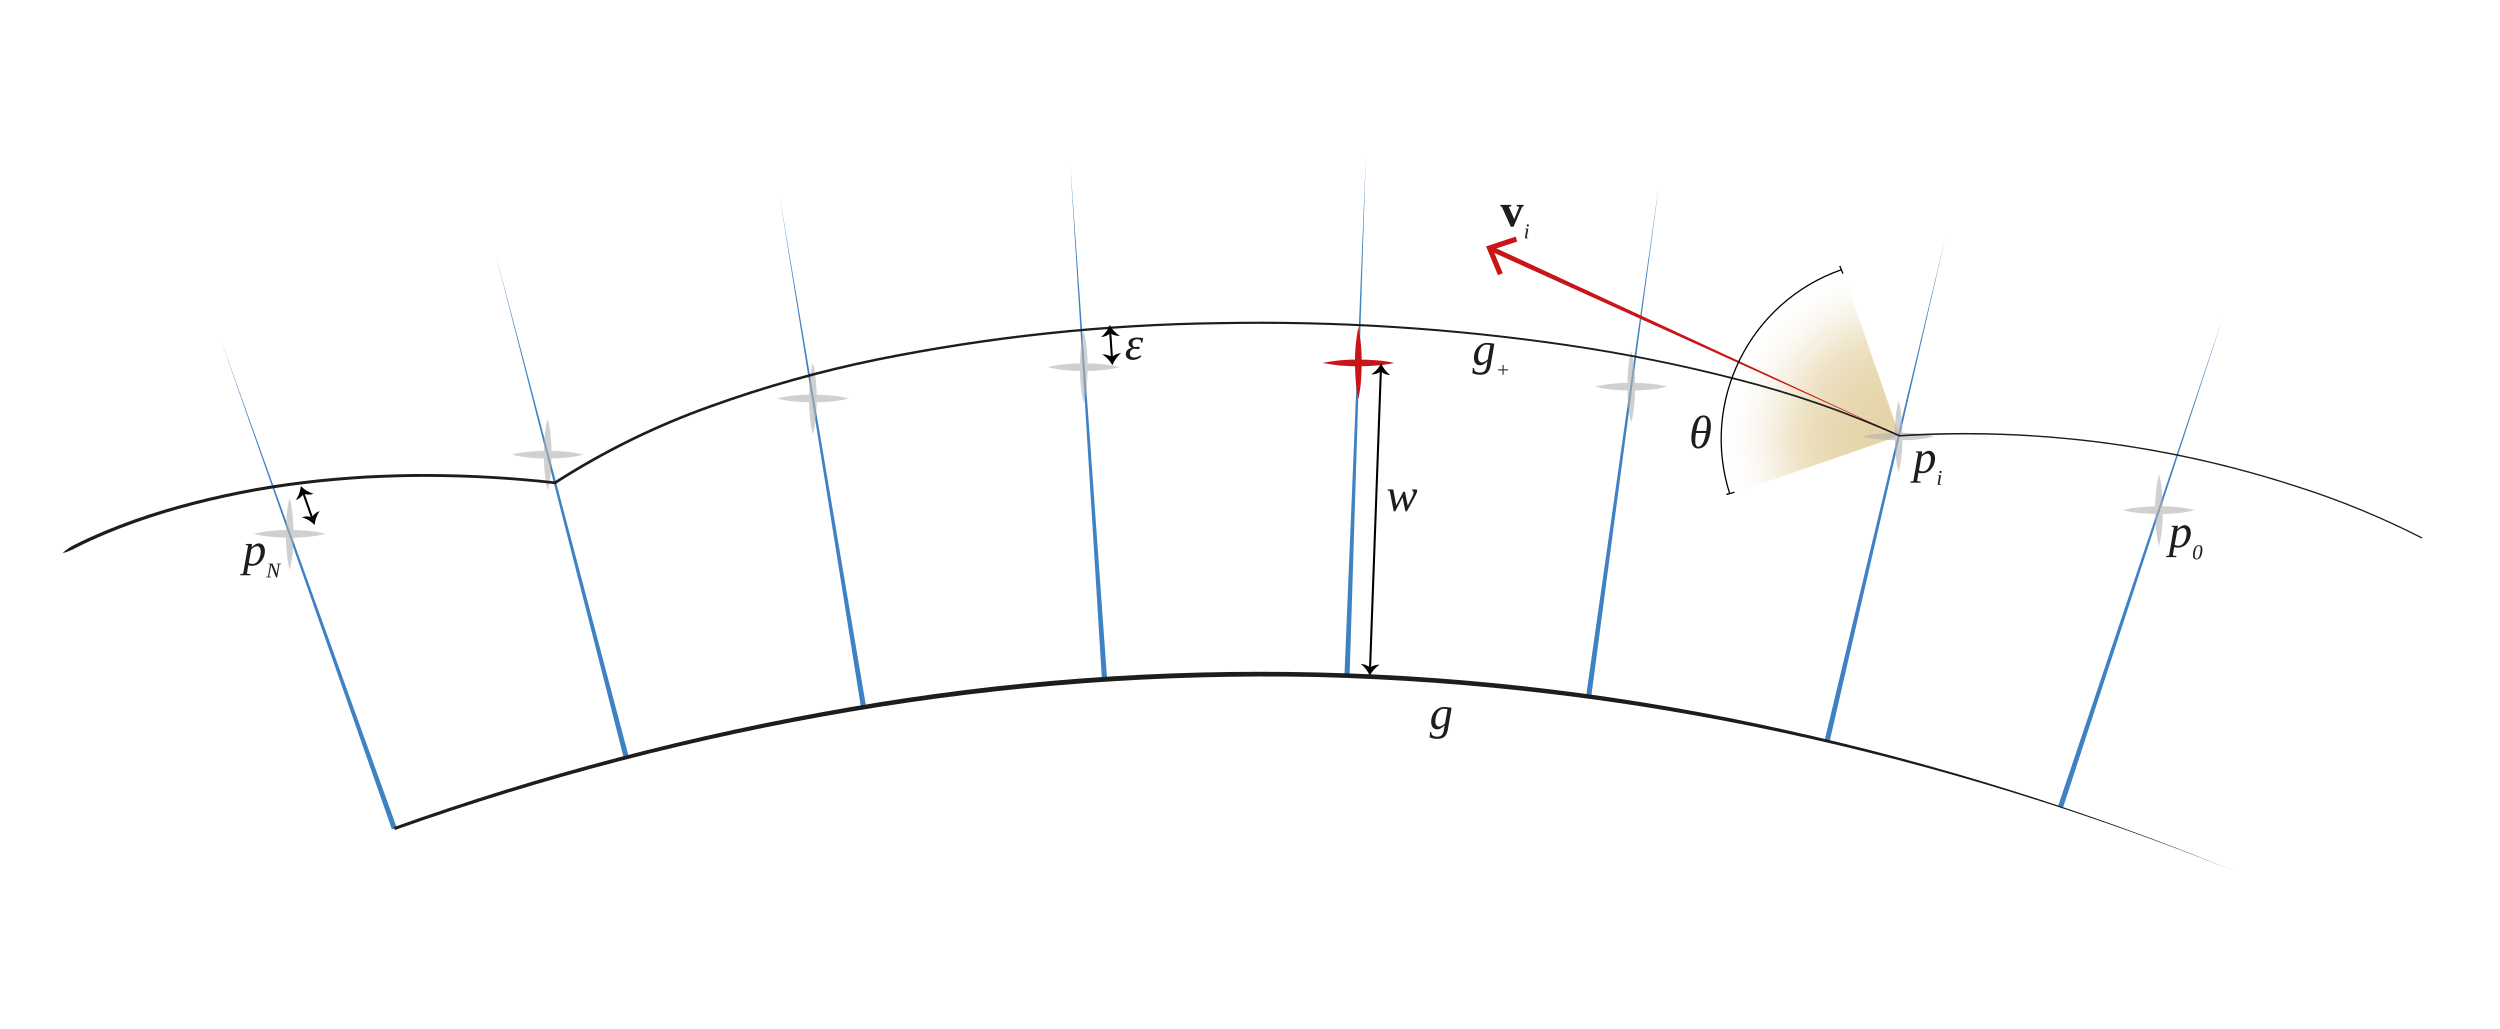
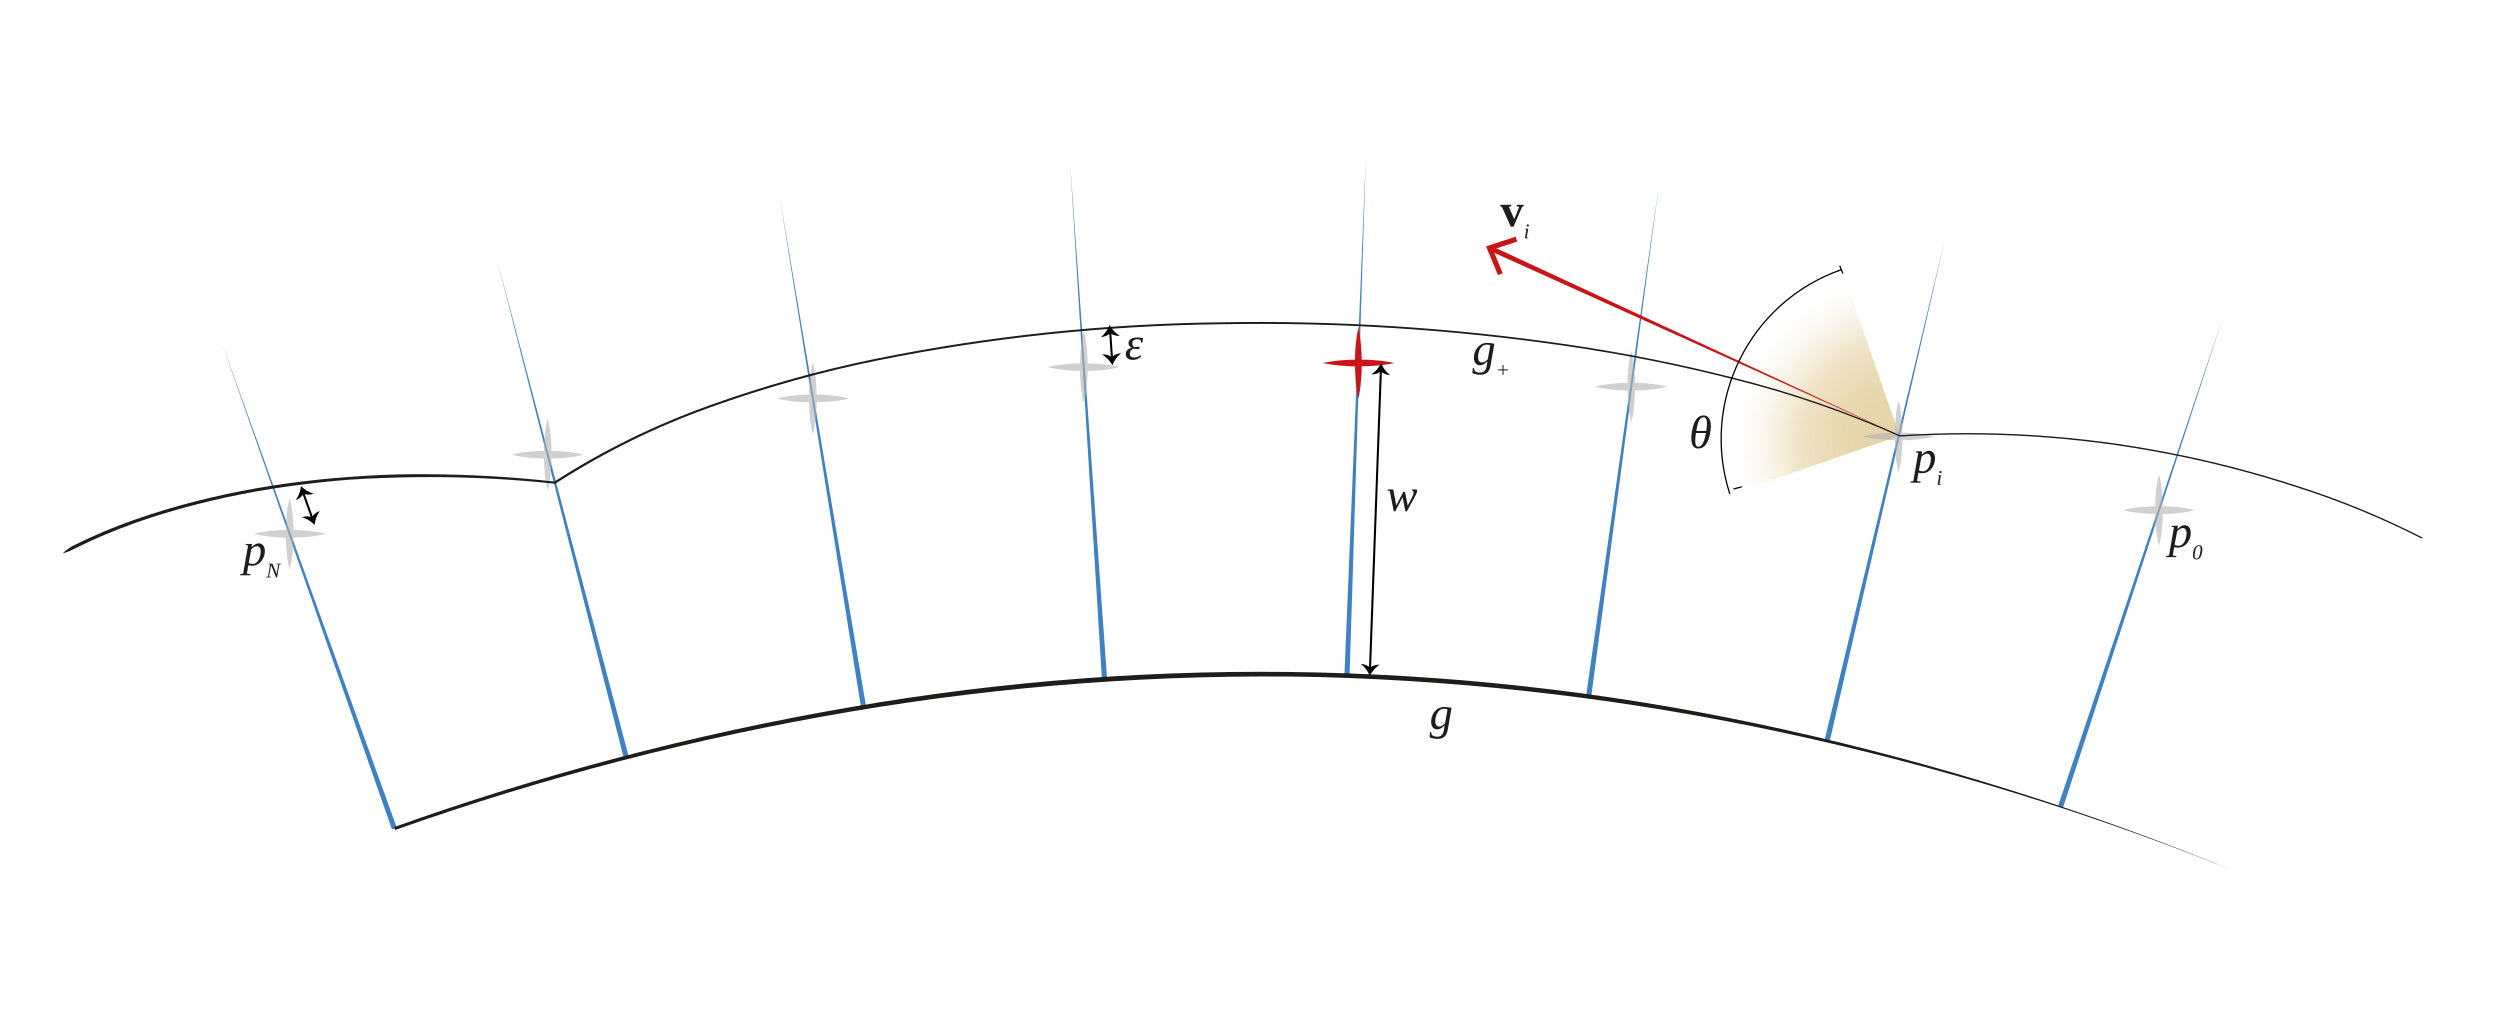
- <svg xmlns="http://www.w3.org/2000/svg" viewBox="0 0 482.087 198.425">
+ <svg xmlns="http://www.w3.org/2000/svg" viewBox="0 0 482.09 198.43">
  <defs>
-     <clipPath id="a">
-       <polygon points="366.306 84.03 353.849 48.101 329.684 65.899 331.257 96.182 366.306 84.03" style="fill:none" />
+     <style>.cls-1,.cls-13,.cls-9{fill:none;}.cls-2{clip-path:url(#clip-path);}.cls-3{opacity:0.41;fill:url(#Degradado_sin_nombre_105);}.cls-4{fill:#3f82c4;}.cls-5{opacity:0.61;}.cls-6{fill:#b2b2b2;}.cls-7{fill:#c91517;}.cls-10,.cls-11,.cls-12,.cls-8{fill:#1d1d1b;}.cls-13,.cls-9{stroke:#000;stroke-miterlimit:10;}.cls-9{stroke-width:0.4px;}.cls-10,.cls-12{font-size:9px;}.cls-10,.cls-11{font-family:TimesNewRomanPS-ItalicMT, Times New Roman;font-style:italic;}.cls-11{font-size:7px;}.cls-12{font-family:TimesNewRomanPS-BoldMT, Times New Roman;font-weight:700;}.cls-13{stroke-width:0.25px;}</style>
+     <clipPath id="clip-path">
+       <polygon class="cls-1" points="366.31 84.03 353.85 48.1 329.68 65.9 331.26 96.18 366.31 84.03" />
    </clipPath>
-     <radialGradient id="b" cx="215.245" cy="-118.62" r="34.599" gradientTransform="matrix(0.9, 0.436, -0.436, 0.9, 121.073, 97.457)" gradientUnits="userSpaceOnUse">
+     <radialGradient id="Degradado_sin_nombre_105" cx="212.84" cy="-129.1" r="34.6" gradientTransform="matrix(0.9, 0.44, -0.44, 0.9, 118.67, 107.93)" gradientUnits="userSpaceOnUse">
      <stop offset="0" stop-color="#c1962b" />
-       <stop offset="0.174" stop-color="#c1962b" stop-opacity="0.985" />
-       <stop offset="0.3" stop-color="#c1962b" stop-opacity="0.937" />
-       <stop offset="0.41" stop-color="#c1962b" stop-opacity="0.855" />
-       <stop offset="0.511" stop-color="#c1962b" stop-opacity="0.74" />
+       <stop offset="0.17" stop-color="#c1962b" stop-opacity="0.98" />
+       <stop offset="0.3" stop-color="#c1962b" stop-opacity="0.94" />
+       <stop offset="0.41" stop-color="#c1962b" stop-opacity="0.85" />
+       <stop offset="0.51" stop-color="#c1962b" stop-opacity="0.74" />
      <stop offset="0.54" stop-color="#c1962b" stop-opacity="0.7" />
-       <stop offset="0.609" stop-color="#c7a03f" stop-opacity="0.634" />
-       <stop offset="0.735" stop-color="#d6ba74" stop-opacity="0.458" />
-       <stop offset="0.904" stop-color="#efe4c9" stop-opacity="0.177" />
+       <stop offset="0.61" stop-color="#c7a03f" stop-opacity="0.63" />
+       <stop offset="0.73" stop-color="#d6ba74" stop-opacity="0.46" />
+       <stop offset="0.9" stop-color="#efe4c9" stop-opacity="0.18" />
      <stop offset="1" stop-color="#fff" stop-opacity="0" />
    </radialGradient>
  </defs>
-   <g style="clip-path:url(#a)">
-     <circle cx="366.507" cy="84.674" r="34.599" style="opacity:0.41;fill:url(#b)" />
+   <g id="Diagram_Piecewise_Geodesic" data-name="Diagram Piecewise  Geodesic">
+     <g id="Angle">
+       <g class="cls-2">
+         <circle class="cls-3" cx="366.51" cy="84.67" r="34.6" />
+       </g>
+     </g>
+     <g id="PerpGs_copia" data-name="PerpGs copia">
+       <polygon class="cls-4" points="75.58 159.94 42.63 65.71 76.52 159.6 75.58 159.94" />
+       <polygon class="cls-4" points="166.03 136.43 150.34 37.85 167.02 136.27 166.03 136.43" />
+       <polygon class="cls-4" points="212.49 131.01 206.36 31.38 213.49 130.95 212.49 131.01" />
+       <polygon class="cls-4" points="259.25 130.23 263.37 30.5 260.25 130.27 259.25 130.23" />
+       <polygon class="cls-4" points="305.85 134.24 319.93 35.42 306.84 134.38 305.85 134.24" />
+       <polygon class="cls-4" points="351.84 142.76 375.16 45.7 352.82 142.99 351.84 142.76" />
+       <polygon class="cls-4" points="396.86 155.46 428.77 60.87 397.81 155.77 396.86 155.46" />
+       <polygon class="cls-4" points="120.28 146.17 95.69 49.42 121.25 145.92 120.28 146.17" />
+     </g>
+     <g id="RefPts" class="cls-5">
+       <path class="cls-6" d="M105.62,80.74a20.84,20.84,0,0,1,.58,3.46c.12,1.16.16,2.31.17,3.47s-.05,2.31-.17,3.46a20.78,20.78,0,0,1-.58,3.47,19.83,19.83,0,0,1-.59-3.47,37.6,37.6,0,0,1,0-6.93A19.88,19.88,0,0,1,105.62,80.74Z" />
+       <path class="cls-6" d="M202.05,70.8a21,21,0,0,1,3.47-.58c1.15-.12,2.31-.16,3.46-.17a33.45,33.45,0,0,1,3.47.17,21,21,0,0,1,3.47.58,20,20,0,0,1-3.47.59,37.6,37.6,0,0,1-6.93,0A21,21,0,0,1,202.05,70.8Z" />
+       <path class="cls-6" d="M55.86,96a20.78,20.78,0,0,1,.58,3.47,35.4,35.4,0,0,1,0,6.93,20.84,20.84,0,0,1-.58,3.46,20.87,20.87,0,0,1-.59-3.46c-.11-1.16-.16-2.31-.16-3.47a33.4,33.4,0,0,1,.17-3.46A20.78,20.78,0,0,1,55.86,96Z" />
+       <path class="cls-6" d="M48.93,102.94a20.84,20.84,0,0,1,3.46-.58,35.5,35.5,0,0,1,6.94,0,20.84,20.84,0,0,1,3.46.58,20.87,20.87,0,0,1-3.46.59,36.57,36.57,0,0,1-6.94,0A20.84,20.84,0,0,1,48.93,102.94Z" />
+       <path class="cls-6" d="M149.82,76.84a20.84,20.84,0,0,1,3.46-.58,33.59,33.59,0,0,1,3.47-.17c1.15,0,2.31,0,3.46.16a20.8,20.8,0,0,1,3.47.59,19.8,19.8,0,0,1-3.47.58,35.4,35.4,0,0,1-6.93,0A20.84,20.84,0,0,1,149.82,76.84Z" />
+       <path class="cls-6" d="M156.75,69.91a20.84,20.84,0,0,1,.58,3.46,35.5,35.5,0,0,1,0,6.94,20.84,20.84,0,0,1-.58,3.46,20.87,20.87,0,0,1-.59-3.46,36.57,36.57,0,0,1,0-6.94A20.84,20.84,0,0,1,156.75,69.91Z" />
+       <path class="cls-6" d="M209,63.87a20,20,0,0,1,.59,3.47,37.6,37.6,0,0,1,0,6.93,20.15,20.15,0,0,1-.59,3.47,21.13,21.13,0,0,1-.58-3.47c-.12-1.16-.16-2.31-.17-3.47s.05-2.31.17-3.46A21,21,0,0,1,209,63.87Z" />
+       <path class="cls-6" d="M307.62,74.56a21,21,0,0,1,3.47-.58c1.15-.12,2.31-.16,3.46-.17s2.32,0,3.47.17a21,21,0,0,1,3.47.58,20,20,0,0,1-3.47.59,37.6,37.6,0,0,1-6.93,0A21,21,0,0,1,307.62,74.56Z" />
+       <path class="cls-6" d="M314.55,67.63a21,21,0,0,1,.59,3.47,37.6,37.6,0,0,1,0,6.93,20,20,0,0,1-.59,3.47A21,21,0,0,1,314,78c-.12-1.16-.16-2.31-.17-3.47s.05-2.31.17-3.46A21,21,0,0,1,314.55,67.63Z" />
+       <path class="cls-6" d="M359.19,84.16a21,21,0,0,1,3.47-.58c1.15-.12,2.31-.16,3.46-.17a33.59,33.59,0,0,1,3.47.17,20.84,20.84,0,0,1,3.46.58,19.88,19.88,0,0,1-3.46.59,37.6,37.6,0,0,1-6.93,0A21,21,0,0,1,359.19,84.16Z" />
+       <path class="cls-6" d="M409.4,98.37a20.84,20.84,0,0,1,3.46-.58c1.16-.12,2.31-.16,3.47-.17a33.4,33.4,0,0,1,3.46.17,21,21,0,0,1,3.47.58,21,21,0,0,1-3.47.59,33.38,33.38,0,0,1-3.46.16c-1.16,0-2.31-.05-3.47-.16A22,22,0,0,1,409.4,98.37Z" />
+       <path class="cls-6" d="M366.12,77.23a21,21,0,0,1,.59,3.47,37.6,37.6,0,0,1,0,6.93,19.88,19.88,0,0,1-.59,3.46,20.84,20.84,0,0,1-.58-3.46,33.59,33.59,0,0,1-.17-3.47c0-1.15.05-2.31.17-3.46A21,21,0,0,1,366.12,77.23Z" />
+       <path class="cls-6" d="M98.68,87.67a21,21,0,0,1,3.47-.58,36.47,36.47,0,0,1,6.93,0,21,21,0,0,1,3.47.59,21,21,0,0,1-3.47.58,35.4,35.4,0,0,1-6.93,0A21,21,0,0,1,98.68,87.67Z" />
+       <path class="cls-6" d="M416.33,91.44a21,21,0,0,1,.58,3.47c.12,1.15.16,2.31.17,3.46a33.59,33.59,0,0,1-.17,3.47,20.84,20.84,0,0,1-.58,3.46,20.87,20.87,0,0,1-.59-3.46,33.58,33.58,0,0,1-.16-3.47c0-1.15.05-2.31.16-3.46A22.08,22.08,0,0,1,416.33,91.44Z" />
+     </g>
+     <g id="StartV">
+       <path class="cls-7" d="M366.31,84l-79-35.62a.49.49,0,1,1,.4-.9h0Z" />
+       <polygon class="cls-7" points="292.27 45.63 292.58 46.58 287.9 48.12 289.79 52.68 288.86 53.06 286.57 47.51 292.27 45.63" />
+     </g>
+     <g id="NewG">
+       <path class="cls-8" d="M467,103.86a160.27,160.27,0,0,0-24-9.86A205,205,0,0,0,418,87.52a202.59,202.59,0,0,0-51.63-3.33h0l0,0a191.19,191.19,0,0,0-31.51-10.9A311,311,0,0,0,302,66.72a409.73,409.73,0,0,0-66.58-4.19,356.71,356.71,0,0,0-66.31,7,231.63,231.63,0,0,0-32.09,9,145.84,145.84,0,0,0-29.86,14.7l-.08.05H107A228.28,228.28,0,0,0,82.75,92c-4,0-8.1.12-12.14.31s-8.08.58-12.09,1.1a160.28,160.28,0,0,0-23.8,4.7c-3.89,1.09-7.75,2.33-11.52,3.8-1.89.72-3.75,1.51-5.59,2.34-.92.42-1.83.86-2.73,1.31a14,14,0,0,1-2.81,1.17A8.31,8.31,0,0,1,14.59,105q1.37-.69,2.76-1.32,2.77-1.26,5.62-2.36c3.8-1.46,7.67-2.7,11.58-3.8a160.53,160.53,0,0,1,23.9-4.69c4-.51,8.08-.82,12.13-1.08s8.11-.34,12.17-.3a229.28,229.28,0,0,1,24.3,1.43l-.17,0a146.3,146.3,0,0,1,30-14.73,230.71,230.71,0,0,1,32.17-9,357,357,0,0,1,66.4-7,409.25,409.25,0,0,1,66.64,4.25,311.83,311.83,0,0,1,32.76,6.58,193.06,193.06,0,0,1,31.55,10.95h-.07A201.92,201.92,0,0,1,418,87.24a205.1,205.1,0,0,1,25.13,6.51,160.25,160.25,0,0,1,24,9.89Z" />
+     </g>
+     <g id="MainG">
+       <path class="cls-8" d="M76,159.49a527.34,527.34,0,0,1,87.74-23.08,462.73,462.73,0,0,1,180.51,4.32,529,529,0,0,1,86.52,27.2,527.5,527.5,0,0,0-86.65-26.59,487,487,0,0,0-89.93-10.79,478.58,478.58,0,0,0-90.31,6.7,525.63,525.63,0,0,0-87.68,22.8Z" />
+     </g>
+     <g id="StartPt">
+       <path class="cls-7" d="M261.94,63.05a33.88,33.88,0,0,1,.65,6.93c0,1.16,0,2.31-.15,3.47a22.9,22.9,0,0,1-.5,3.46,22.93,22.93,0,0,1-.51-3.46c-.1-1.16-.13-2.31-.14-3.47A32.53,32.53,0,0,1,261.94,63.05Z" />
+       <path class="cls-7" d="M255,70a33.35,33.35,0,0,1,6.94-.65c1.15,0,2.31,0,3.46.14a24.41,24.41,0,0,1,3.47.51,24.41,24.41,0,0,1-3.47.51c-1.15.1-2.31.13-3.46.14A33.35,33.35,0,0,1,255,70Z" />
+     </g>
+     <g id="Arrows_copia" data-name="Arrows copia">
+       <line class="cls-9" x1="60.2" y1="99.89" x2="58.48" y2="95.07" />
+       <path d="M60.14,99.74a2.88,2.88,0,0,0-1.92,0,5.44,5.44,0,0,1,2.45,1.48,5.76,5.76,0,0,1,1-2.7A3.09,3.09,0,0,0,60.14,99.74Z" />
+       <path d="M58.54,95.23a3,3,0,0,1-1.5,1.2,5.55,5.55,0,0,0,1-2.7,5.72,5.72,0,0,0,2.45,1.48A3.08,3.08,0,0,1,58.54,95.23Z" />
+       <line class="cls-9" x1="264.19" y1="128.9" x2="266.28" y2="71.47" />
+       <path d="M264.2,128.73a2.91,2.91,0,0,0-1.79-.69,5.35,5.35,0,0,1,1.73,2.28,5.78,5.78,0,0,1,1.9-2.15A3.06,3.06,0,0,0,264.2,128.73Z" />
+       <path d="M266.27,71.63a2.88,2.88,0,0,1-1.84.57,5.41,5.41,0,0,0,1.9-2.15,5.78,5.78,0,0,0,1.73,2.28A3,3,0,0,1,266.27,71.63Z" />
+       <line class="cls-9" x1="214.09" y1="64.09" x2="214.42" y2="69.01" />
+       <path d="M214.1,64.25a2.92,2.92,0,0,0,1.86.51,5.33,5.33,0,0,1-2-2.09A5.87,5.87,0,0,1,212.33,65,3,3,0,0,0,214.1,64.25Z" />
+       <path d="M214.41,68.85a3,3,0,0,1,1.77-.75,5.46,5.46,0,0,0-1.67,2.34,5.72,5.72,0,0,0-2-2.1A3.1,3.1,0,0,1,214.41,68.85Z" />
+     </g>
+     <g id="Text">
+       <text class="cls-10" transform="translate(267.34 98.51)">w</text>
+       <text class="cls-10" transform="translate(216.9 69.31)">ε</text>
+       <text class="cls-10" transform="translate(283.93 70.35)">g</text>
+       <text class="cls-11" transform="translate(288.43 72.68) scale(0.58)">+</text>
+       <text class="cls-10" transform="translate(275.68 140.56)">g</text>
+       <text class="cls-10" transform="translate(368.91 91.16)">p</text>
+       <text class="cls-11" transform="translate(373.41 93.5) scale(0.58)">i</text>
+       <text class="cls-10" transform="translate(325.71 86.4)">θ</text>
+       <text class="cls-12" transform="translate(289.32 43.62)">v</text>
+       <text class="cls-11" transform="translate(293.82 45.96) scale(0.58)">i</text>
+       <text class="cls-10" transform="translate(418.22 105.51)">p</text>
+       <text class="cls-11" transform="translate(422.72 107.84) scale(0.58)">0</text>
+       <text class="cls-10" transform="translate(46.84 109.01)">p</text>
+       <text class="cls-11" transform="translate(51.34 111.35) scale(0.58)">N</text>
+       <path class="cls-13" d="M333.57,95.25A34.59,34.59,0,0,1,355.08,52" />
+       <rect x="332.76" y="95.12" width="1.63" height="0.25" transform="matrix(0.97, -0.26, 0.26, 0.97, -13.26, 88.43)" />
+       <rect x="354.95" y="51.21" width="0.25" height="1.63" transform="translate(6.9 138.96) rotate(-22.36)" />
+     </g>
  </g>
-   <polygon points="75.576 159.938 42.633 65.708 76.518 159.603 75.576 159.938" style="fill:#3f82c4" />
-   <polygon points="166.03 136.432 150.344 37.85 167.017 136.27 166.03 136.432" style="fill:#3f82c4" />
-   <polygon points="212.488 131.012 206.362 31.378 213.486 130.946 212.488 131.012" style="fill:#3f82c4" />
-   <polygon points="259.252 130.233 263.368 30.495 260.252 130.269 259.252 130.233" style="fill:#3f82c4" />
-   <polygon points="305.852 134.244 319.932 35.419 306.842 134.38 305.852 134.244" style="fill:#3f82c4" />
-   <polygon points="351.844 142.759 375.159 45.697 352.818 142.988 351.844 142.759" style="fill:#3f82c4" />
-   <polygon points="396.863 155.456 428.769 60.87 397.813 155.77 396.863 155.456" style="fill:#3f82c4" />
-   <polygon points="120.28 146.169 95.69 49.423 121.248 145.918 120.28 146.169" style="fill:#3f82c4" />
-   <g style="opacity:0.61">
-     <path d="M105.615,80.736A20.821,20.821,0,0,1,106.2,84.2a36.376,36.376,0,0,1,0,6.932,20.631,20.631,0,0,1-.586,3.466,20.73,20.73,0,0,1-.585-3.466,34.087,34.087,0,0,1-.165-3.466,34.648,34.648,0,0,1,.167-3.466A21.03,21.03,0,0,1,105.615,80.736Z" style="fill:#b2b2b2" />
-     <path d="M202.053,70.8a20.9,20.9,0,0,1,3.466-.583,34.648,34.648,0,0,1,3.466-.167,34.087,34.087,0,0,1,3.466.165,20.73,20.73,0,0,1,3.466.585,20.628,20.628,0,0,1-3.466.585,34.087,34.087,0,0,1-3.466.165,34.648,34.648,0,0,1-3.466-.167A20.9,20.9,0,0,1,202.053,70.8Z" style="fill:#b2b2b2" />
-     <path d="M55.859,96.009a20.827,20.827,0,0,1,.583,3.466,36.376,36.376,0,0,1,0,6.932,20.626,20.626,0,0,1-.586,3.467,20.725,20.725,0,0,1-.585-3.467,33.772,33.772,0,0,1-.164-3.466,34.675,34.675,0,0,1,.166-3.466A21.036,21.036,0,0,1,55.859,96.009Z" style="fill:#b2b2b2" />
-     <path d="M48.927,102.941a21.036,21.036,0,0,1,3.466-.583,34.675,34.675,0,0,1,3.466-.166,33.772,33.772,0,0,1,3.466.164,20.7,20.7,0,0,1,3.466.585,20.6,20.6,0,0,1-3.466.586,36.376,36.376,0,0,1-6.932,0A20.827,20.827,0,0,1,48.927,102.941Z" style="fill:#b2b2b2" />
-     <path d="M149.817,76.84a20.793,20.793,0,0,1,3.466-.583,36.376,36.376,0,0,1,6.932,0,20.733,20.733,0,0,1,3.466.586,20.73,20.73,0,0,1-3.466.585,34.087,34.087,0,0,1-3.466.165,34.648,34.648,0,0,1-3.466-.167A21,21,0,0,1,149.817,76.84Z" style="fill:#b2b2b2" />
-     <path d="M156.749,69.908a21,21,0,0,1,.583,3.466,34.647,34.647,0,0,1,.166,3.466,33.8,33.8,0,0,1-.164,3.466,20.73,20.73,0,0,1-.585,3.466,20.631,20.631,0,0,1-.586-3.466,36.376,36.376,0,0,1,0-6.932A20.793,20.793,0,0,1,156.749,69.908Z" style="fill:#b2b2b2" />
-     <path d="M208.985,63.871a21.018,21.018,0,0,1,.583,3.466,34.365,34.365,0,0,1,.166,3.466,33.786,33.786,0,0,1-.164,3.466,20.713,20.713,0,0,1-.585,3.466,20.614,20.614,0,0,1-.586-3.466,36.376,36.376,0,0,1,0-6.932A20.81,20.81,0,0,1,208.985,63.871Z" style="fill:#b2b2b2" />
-     <path d="M307.623,74.564a21,21,0,0,1,3.466-.583,34.351,34.351,0,0,1,3.466-.166,33.8,33.8,0,0,1,3.466.164,20.73,20.73,0,0,1,3.466.585,20.631,20.631,0,0,1-3.466.586,36.376,36.376,0,0,1-6.932,0A20.793,20.793,0,0,1,307.623,74.564Z" style="fill:#b2b2b2" />
-     <path d="M314.555,67.632a21.036,21.036,0,0,1,.583,3.466,34.675,34.675,0,0,1,.166,3.466,33.772,33.772,0,0,1-.164,3.466,20.7,20.7,0,0,1-.585,3.466,20.6,20.6,0,0,1-.586-3.466,36.376,36.376,0,0,1,0-6.932A20.827,20.827,0,0,1,314.555,67.632Z" style="fill:#b2b2b2" />
-     <path d="M359.191,84.163a20.793,20.793,0,0,1,3.466-.583,36.267,36.267,0,0,1,6.932,0,20.628,20.628,0,0,1,3.466.585,20.73,20.73,0,0,1-3.466.585,34.087,34.087,0,0,1-3.466.165,34.648,34.648,0,0,1-3.466-.167A20.9,20.9,0,0,1,359.191,84.163Z" style="fill:#b2b2b2" />
-     <path d="M409.4,98.372a20.914,20.914,0,0,1,3.466-.583,34.648,34.648,0,0,1,3.466-.167,34.073,34.073,0,0,1,3.466.165,20.73,20.73,0,0,1,3.466.585,20.628,20.628,0,0,1-3.466.585,36.267,36.267,0,0,1-6.932,0A20.81,20.81,0,0,1,409.4,98.372Z" style="fill:#b2b2b2" />
-     <path d="M366.123,77.231a20.9,20.9,0,0,1,.583,3.466,34.648,34.648,0,0,1,.167,3.466,34.087,34.087,0,0,1-.165,3.466,20.73,20.73,0,0,1-.585,3.466,20.628,20.628,0,0,1-.585-3.466,36.267,36.267,0,0,1,0-6.932A20.793,20.793,0,0,1,366.123,77.231Z" style="fill:#b2b2b2" />
-     <path d="M98.683,87.669a20.827,20.827,0,0,1,3.466-.583,36.376,36.376,0,0,1,6.932,0,20.6,20.6,0,0,1,3.466.586,20.7,20.7,0,0,1-3.466.585,33.772,33.772,0,0,1-3.466.164,34.675,34.675,0,0,1-3.466-.166A21.036,21.036,0,0,1,98.683,87.669Z" style="fill:#b2b2b2" />
-     <path d="M416.328,91.44a21.018,21.018,0,0,1,.583,3.466,34.677,34.677,0,0,1,.167,3.466,34.059,34.059,0,0,1-.165,3.466,20.7,20.7,0,0,1-.585,3.466,20.594,20.594,0,0,1-.585-3.466,36.267,36.267,0,0,1,0-6.932A20.81,20.81,0,0,1,416.328,91.44Z" style="fill:#b2b2b2" />
-   </g>
-   <path d="M366.306,84.03l-78.96-35.616a.494.494,0,1,1,.406-.9l0,0Z" style="fill:#c91517" />
-   <polygon points="292.267 45.626 292.582 46.576 287.901 48.124 289.787 52.68 288.861 53.062 286.566 47.512 292.267 45.626" style="fill:#c91517" />
-   <path d="M467.006,103.855A159.455,159.455,0,0,0,443.047,94a205.594,205.594,0,0,0-25.1-6.485,202.706,202.706,0,0,0-51.63-3.326l-.042,0-.038-.017a191.7,191.7,0,0,0-31.5-10.9,312.575,312.575,0,0,0-32.724-6.556,409.791,409.791,0,0,0-66.582-4.195,356.868,356.868,0,0,0-66.3,7.056,230.949,230.949,0,0,0-32.1,9.043A145.989,145.989,0,0,0,107.17,93.318l-.08.053-.1-.01a225.512,225.512,0,0,0-24.244-1.4c-4.049-.04-8.1.115-12.14.311-4.039.266-8.077.581-12.093,1.093a160.714,160.714,0,0,0-23.8,4.7c-3.893,1.095-7.748,2.337-11.518,3.8-1.889.72-3.75,1.51-5.588,2.346-.921.415-1.829.856-2.73,1.31a13.423,13.423,0,0,1-2.817,1.164,8.519,8.519,0,0,1,2.526-1.739c.91-.458,1.826-.9,2.754-1.318,1.853-.84,3.727-1.632,5.628-2.354,3.793-1.465,7.667-2.709,11.579-3.8a161.362,161.362,0,0,1,23.892-4.688c4.03-.509,8.081-.82,12.132-1.082,4.055-.191,8.115-.342,12.175-.3a226.285,226.285,0,0,1,24.3,1.43l-.175.042a146.518,146.518,0,0,1,29.974-14.726,231.5,231.5,0,0,1,32.172-9.038,357.263,357.263,0,0,1,66.4-7.015,410.122,410.122,0,0,1,66.644,4.25,312.853,312.853,0,0,1,32.758,6.588,192.124,192.124,0,0,1,31.553,10.947l-.08-.015A206.7,206.7,0,0,1,443.13,93.75a159.614,159.614,0,0,1,24,9.89Z" style="fill:#1d1d1b" />
-   <path d="M75.948,159.492a526.29,526.29,0,0,1,87.744-23.083A462.521,462.521,0,0,1,344.2,140.732a527.85,527.85,0,0,1,86.521,27.2,527.492,527.492,0,0,0-86.653-26.593,486.881,486.881,0,0,0-89.924-10.786,478.013,478.013,0,0,0-90.306,6.7,525.513,525.513,0,0,0-87.689,22.8Z" style="fill:#1d1d1b" />
-   <path d="M261.937,63.05a33.143,33.143,0,0,1,.649,6.932c-.011,1.155-.039,2.311-.142,3.466a23.652,23.652,0,0,1-.507,3.466,23.518,23.518,0,0,1-.507-3.466c-.1-1.155-.131-2.311-.143-3.466A33.144,33.144,0,0,1,261.937,63.05Z" style="fill:#c91517" />
-   <path d="M255.005,69.982a33.138,33.138,0,0,1,6.932-.65c1.155.012,2.311.039,3.466.143a23.518,23.518,0,0,1,3.466.507,23.518,23.518,0,0,1-3.466.507c-1.155.1-2.311.131-3.466.143A33.138,33.138,0,0,1,255.005,69.982Z" style="fill:#c91517" />
-   <line x1="60.195" y1="99.89" x2="58.485" y2="95.074" style="fill:none;stroke:#000;stroke-miterlimit:10;stroke-width:0.4px" />
-   <path d="M60.142,99.738a2.95,2.95,0,0,0-1.926.012,5.443,5.443,0,0,1,2.456,1.482,5.74,5.74,0,0,1,.971-2.7A3.042,3.042,0,0,0,60.142,99.738Z" />
-   <path d="M58.539,95.226a2.954,2.954,0,0,1-1.5,1.206,5.459,5.459,0,0,0,.97-2.7,5.75,5.75,0,0,0,2.456,1.483A3.055,3.055,0,0,1,58.539,95.226Z" />
-   <line x1="264.195" y1="128.896" x2="266.276" y2="71.473" style="fill:none;stroke:#000;stroke-miterlimit:10;stroke-width:0.4px" />
-   <path d="M264.2,128.735a2.952,2.952,0,0,0-1.794-.7,5.439,5.439,0,0,1,1.736,2.283,5.765,5.765,0,0,1,1.9-2.152A3.052,3.052,0,0,0,264.2,128.735Z" />
-   <path d="M266.271,71.634a2.951,2.951,0,0,1-1.84.567,5.458,5.458,0,0,0,1.9-2.151,5.766,5.766,0,0,0,1.736,2.283A3.056,3.056,0,0,1,266.271,71.634Z" />
-   <line x1="214.092" y1="64.093" x2="214.42" y2="69.014" style="fill:none;stroke:#000;stroke-miterlimit:10;stroke-width:0.4px" />
-   <path d="M214.1,64.253a2.946,2.946,0,0,0,1.856.512A5.451,5.451,0,0,1,214,62.672a5.744,5.744,0,0,1-1.667,2.334A3.058,3.058,0,0,0,214.1,64.253Z" />
-   <path d="M214.409,68.854a2.947,2.947,0,0,1,1.772-.753,5.453,5.453,0,0,0-1.667,2.334,5.743,5.743,0,0,0-1.961-2.093A3.053,3.053,0,0,1,214.409,68.854Z" />
-   <text transform="translate(267.337 98.506)" style="font-size:9px;fill:#1d1d1b;font-family:TimesNewRomanPS-ItalicMT, Times New Roman;font-style:italic">w</text>
-   <text transform="translate(216.902 69.311)" style="font-size:9px;fill:#1d1d1b;font-family:TimesNewRomanPS-ItalicMT, Times New Roman;font-style:italic">ε</text>
-   <text transform="translate(283.933 70.35)" style="font-size:9px;fill:#1d1d1b;font-family:TimesNewRomanPS-ItalicMT, Times New Roman;font-style:italic">g</text>
-   <text transform="translate(288.433 72.681) scale(0.583)" style="font-size:7px;fill:#1d1d1b;font-family:TimesNewRomanPS-ItalicMT, Times New Roman;font-style:italic">+</text>
-   <text transform="translate(275.683 140.56)" style="font-size:9px;fill:#1d1d1b;font-family:TimesNewRomanPS-ItalicMT, Times New Roman;font-style:italic">g</text>
-   <text transform="translate(368.911 91.165)" style="font-size:9px;fill:#1d1d1b;font-family:TimesNewRomanPS-ItalicMT, Times New Roman;font-style:italic">p</text>
-   <text transform="translate(373.411 93.496) scale(0.583)" style="font-size:7px;fill:#1d1d1b;font-family:TimesNewRomanPS-ItalicMT, Times New Roman;font-style:italic">i</text>
-   <text transform="translate(325.711 86.399)" style="font-size:9px;fill:#1d1d1b;font-family:TimesNewRomanPS-ItalicMT, Times New Roman;font-style:italic">θ</text>
-   <text transform="translate(289.318 43.625)" style="font-size:9px;fill:#1d1d1b;font-family:TimesNewRomanPS-BoldMT, Times New Roman;font-weight:700">v</text>
-   <text transform="translate(293.818 45.956) scale(0.583)" style="font-size:7px;fill:#1d1d1b;font-family:TimesNewRomanPS-ItalicMT, Times New Roman;font-style:italic">i</text>
-   <text transform="translate(418.222 105.513)" style="font-size:9px;fill:#1d1d1b;font-family:TimesNewRomanPS-ItalicMT, Times New Roman;font-style:italic">p</text>
-   <text transform="translate(422.722 107.844) scale(0.583)" style="font-size:7px;fill:#1d1d1b;font-family:TimesNewRomanPS-ItalicMT, Times New Roman;font-style:italic">0</text>
-   <text transform="translate(46.844 109.014)" style="font-size:9px;fill:#1d1d1b;font-family:TimesNewRomanPS-ItalicMT, Times New Roman;font-style:italic">p</text>
-   <text transform="translate(51.344 111.346) scale(0.583)" style="font-size:7px;fill:#1d1d1b;font-family:TimesNewRomanPS-ItalicMT, Times New Roman;font-style:italic">N</text>
-   <path d="M333.569,95.252a34.59,34.59,0,0,1,21.507-43.234" style="fill:none;stroke:#000;stroke-miterlimit:10;stroke-width:0.25px" />
-   <rect x="332.762" y="95.121" width="1.625" height="0.25" transform="matrix(0.967, -0.256, 0.256, 0.967, -13.265, 88.429)" />
-   <rect x="354.952" y="51.212" width="0.25" height="1.625" transform="translate(6.899 138.963) rotate(-22.355)" />
</svg>
